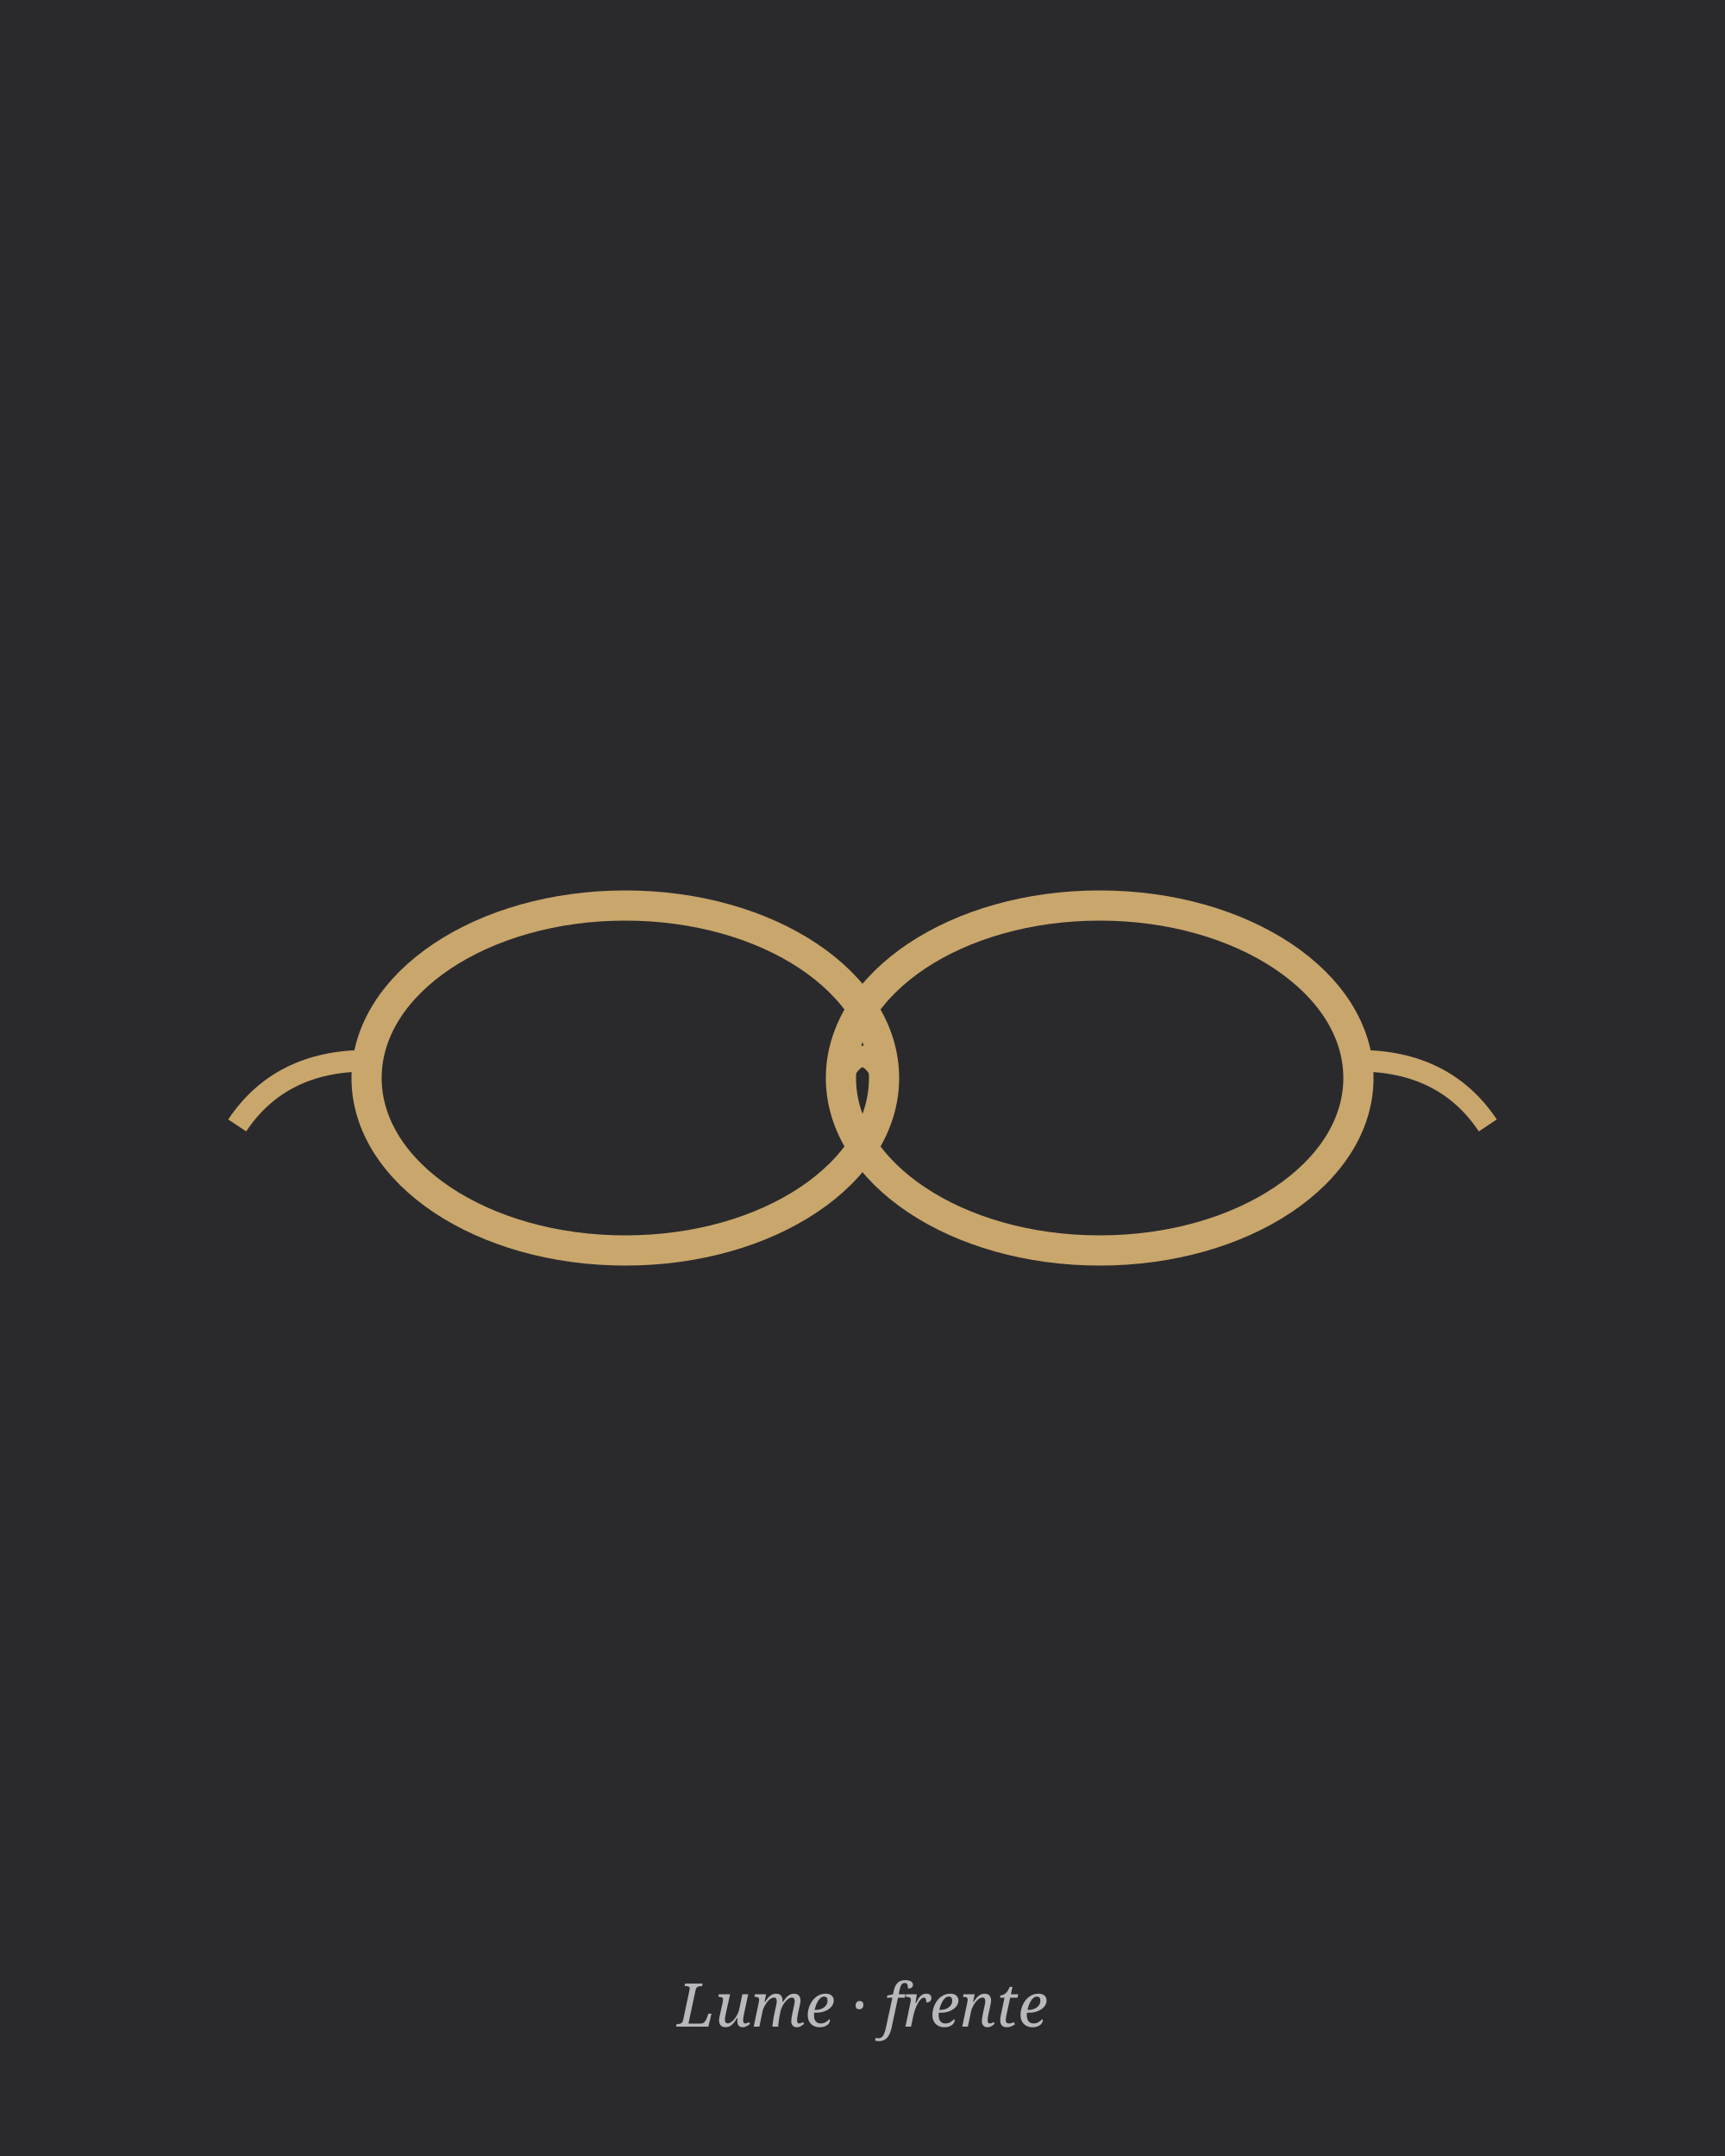
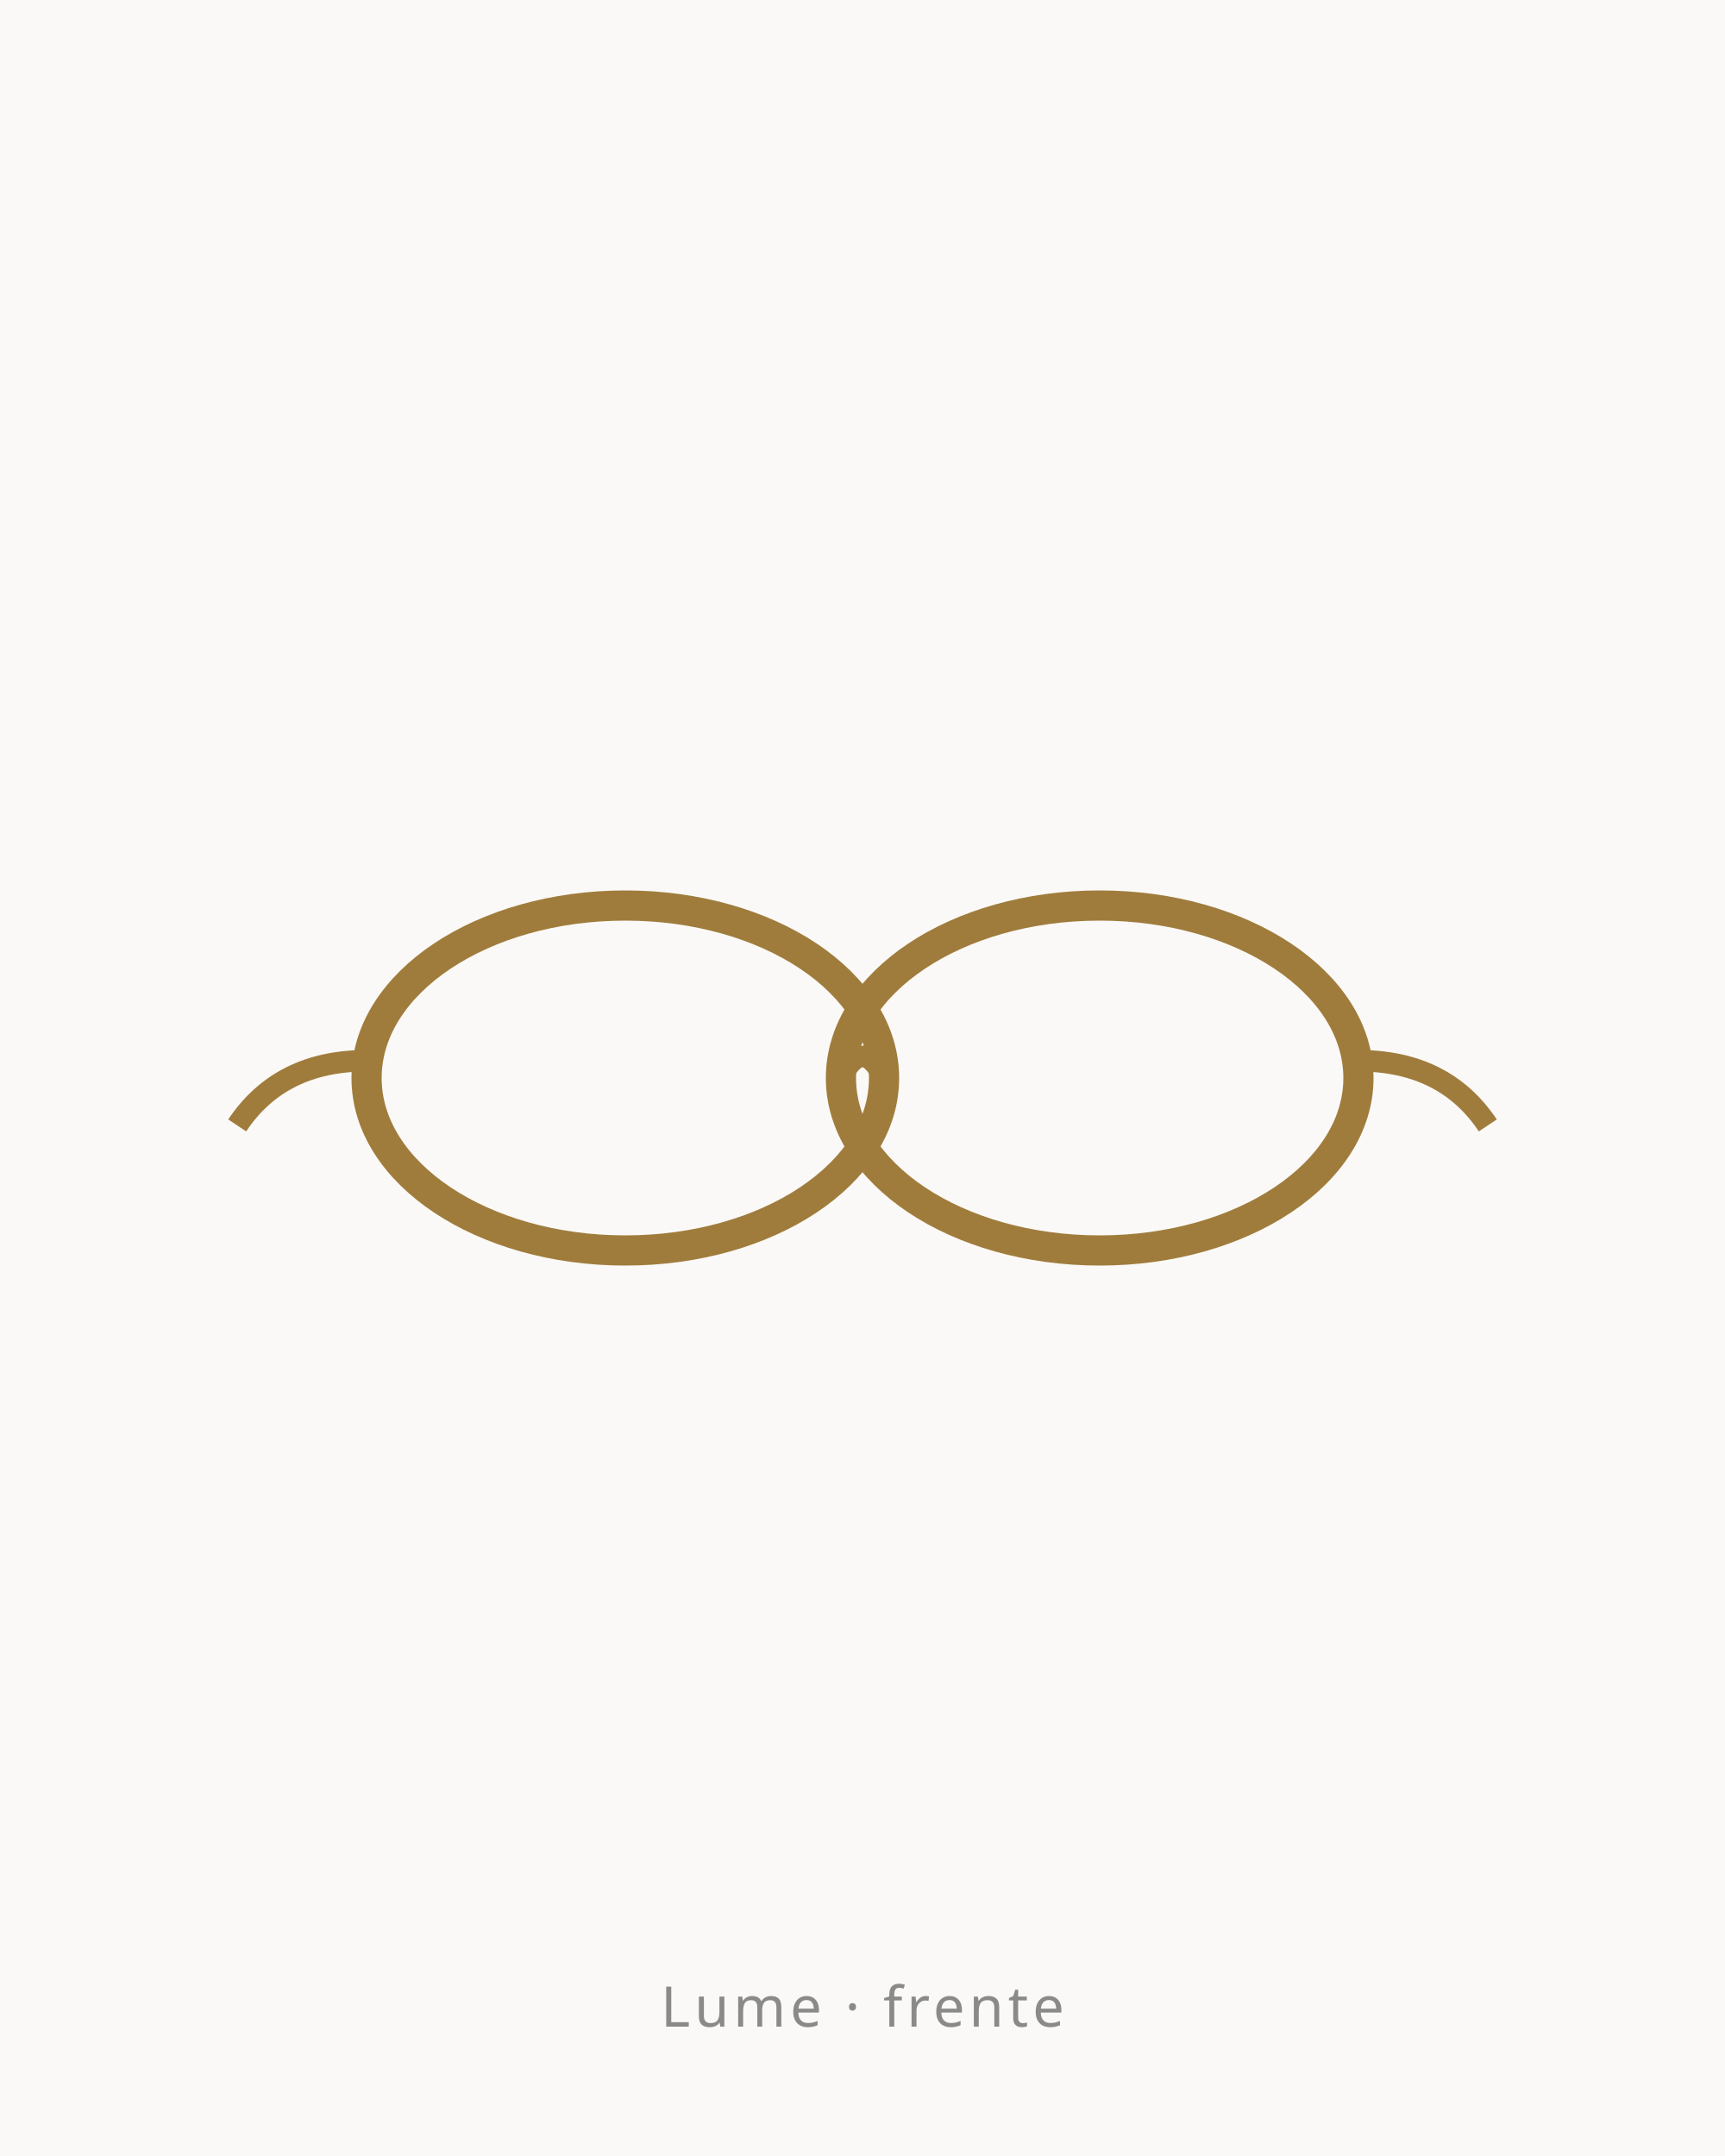
<svg xmlns="http://www.w3.org/2000/svg" viewBox="0 0 800 1000" width="800" height="1000">
-   <rect width="800" height="1000" fill="#2A2A2D" />
+   <rect width="800" height="1000" fill="#FAF9F7" />
  <g transform="translate(400 500)">
-     <ellipse cx="-110" cy="0" rx="120" ry="80" fill="none" stroke="#C9A66B" stroke-width="14" />
-     <ellipse cx="110" cy="0" rx="120" ry="80" fill="none" stroke="#C9A66B" stroke-width="14" />
-     <path d="M -10 0 q 10 -20 20 0" fill="none" stroke="#C9A66B" stroke-width="10" />
-     <path d="M -230 -8 q -40 0 -60 30" fill="none" stroke="#C9A66B" stroke-width="10" />
-     <path d="M 230 -8 q 40 0 60 30" fill="none" stroke="#C9A66B" stroke-width="10" />
+     <ellipse cx="-110" cy="0" rx="120" ry="80" fill="none" stroke="#A07C3C" stroke-width="14" />
+     <ellipse cx="110" cy="0" rx="120" ry="80" fill="none" stroke="#A07C3C" stroke-width="14" />
+     <path d="M -10 0 q 10 -20 20 0" fill="none" stroke="#A07C3C" stroke-width="10" />
+     <path d="M -230 -8 q -40 0 -60 30" fill="none" stroke="#A07C3C" stroke-width="10" />
+     <path d="M 230 -8 q 40 0 60 30" fill="none" stroke="#A07C3C" stroke-width="10" />
  </g>
-   <text x="400" y="940" text-anchor="middle" font-family="Georgia, serif" font-size="28" fill="#B8B8BD" font-style="italic">Lume · frente</text>
+   <text x="400" y="940" text-anchor="middle" font-family="Poppins, system-ui, sans-serif" font-size="26" letter-spacing="2" fill="#8A8A8A">Lume · frente</text>
</svg>
